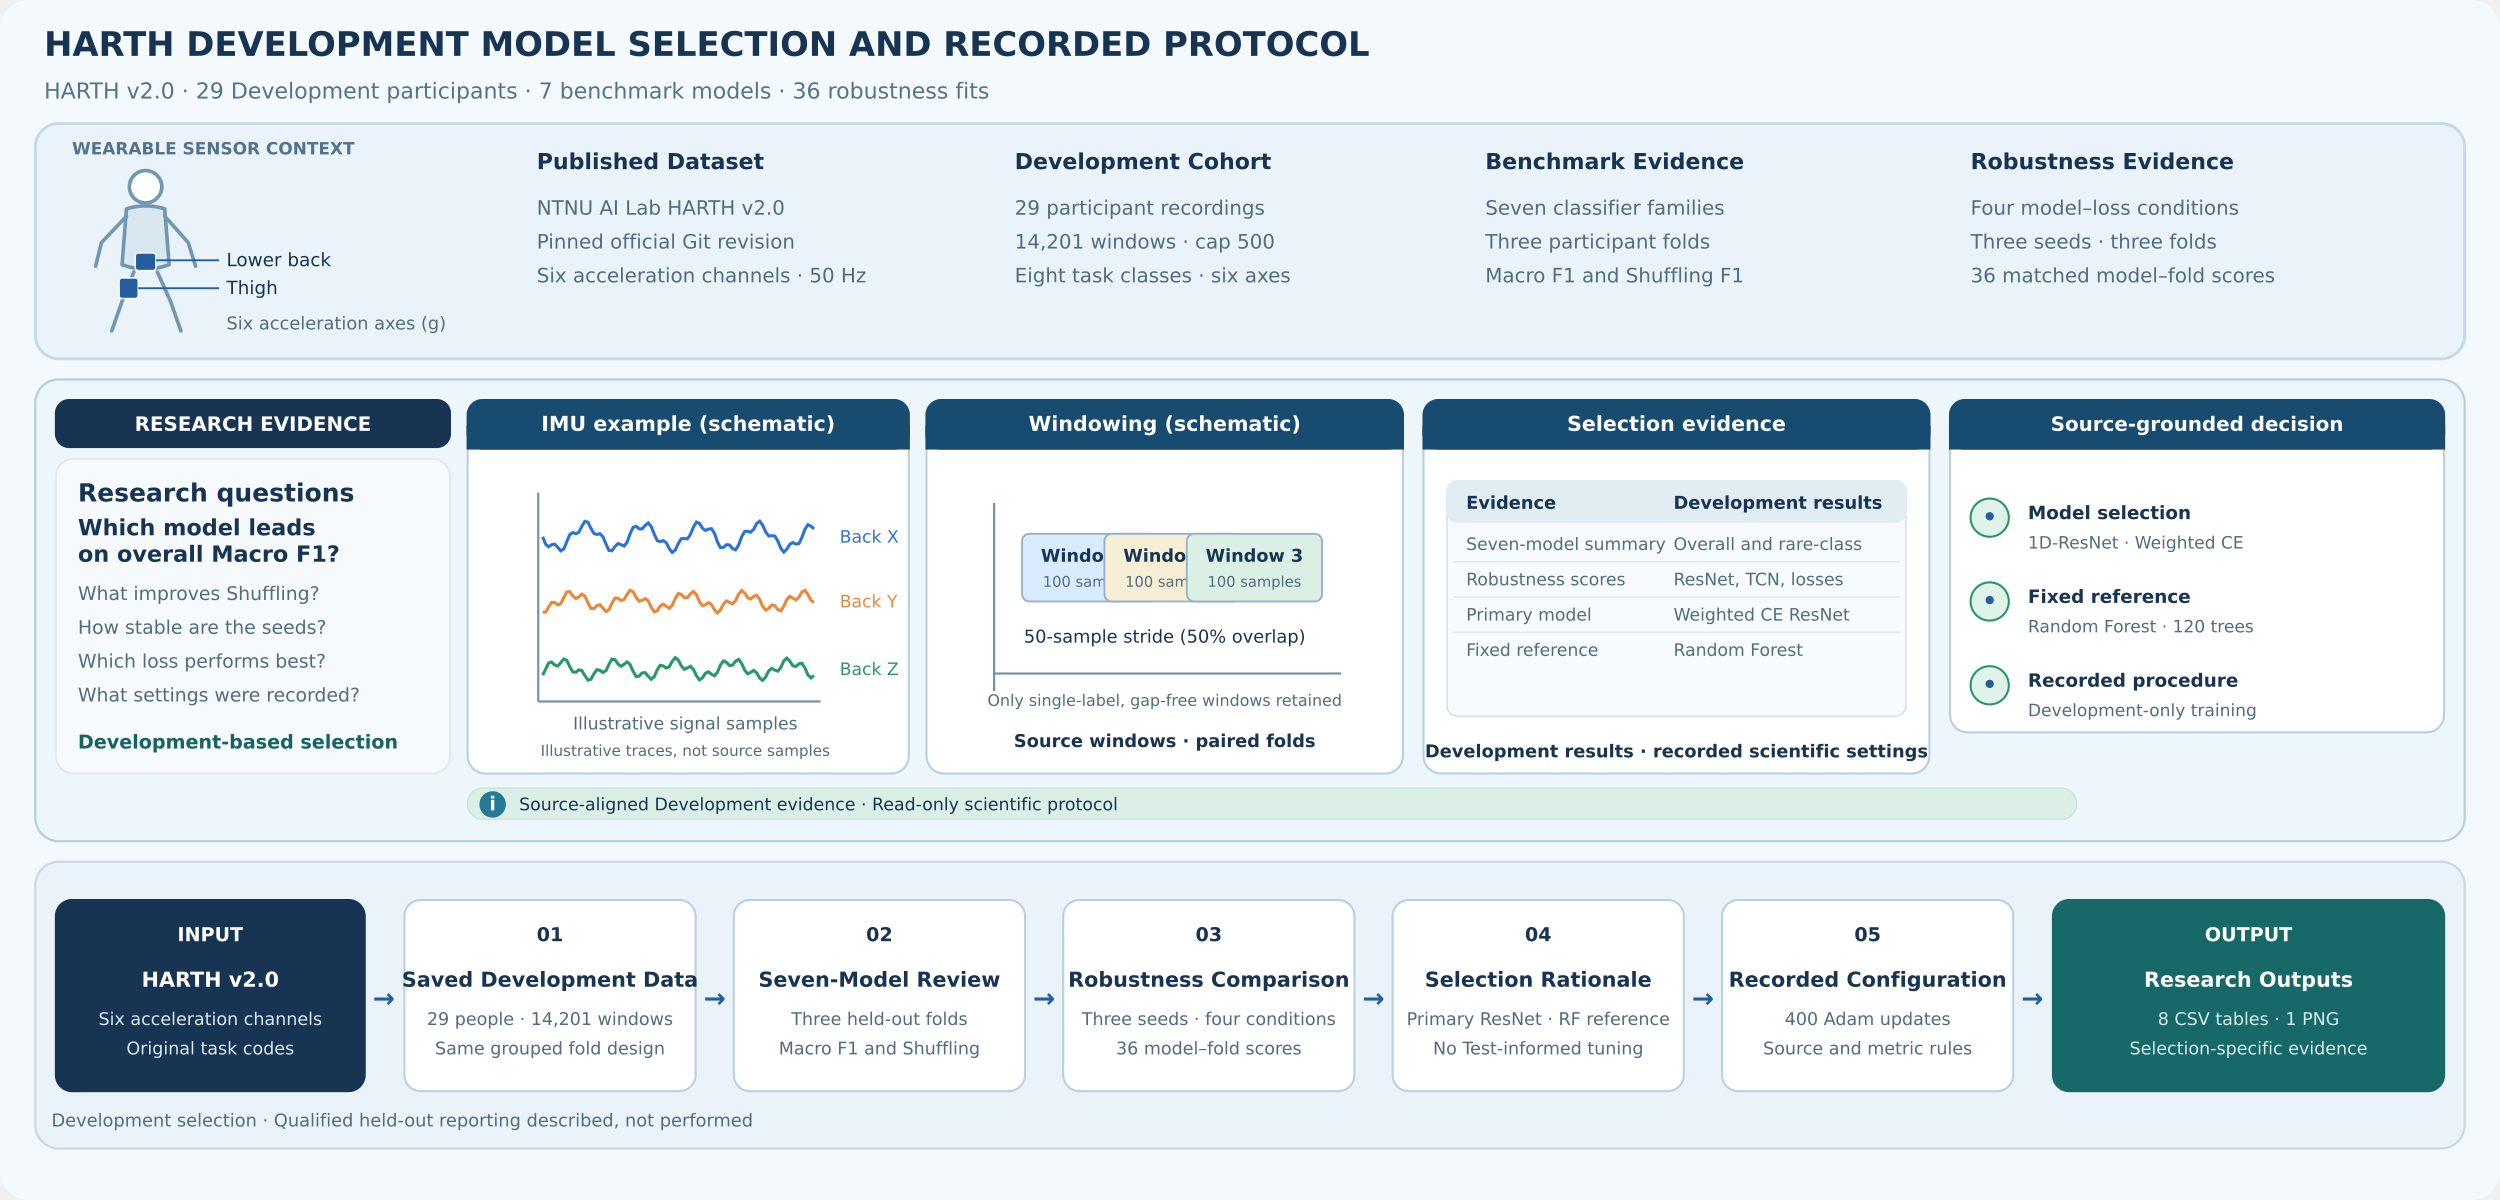
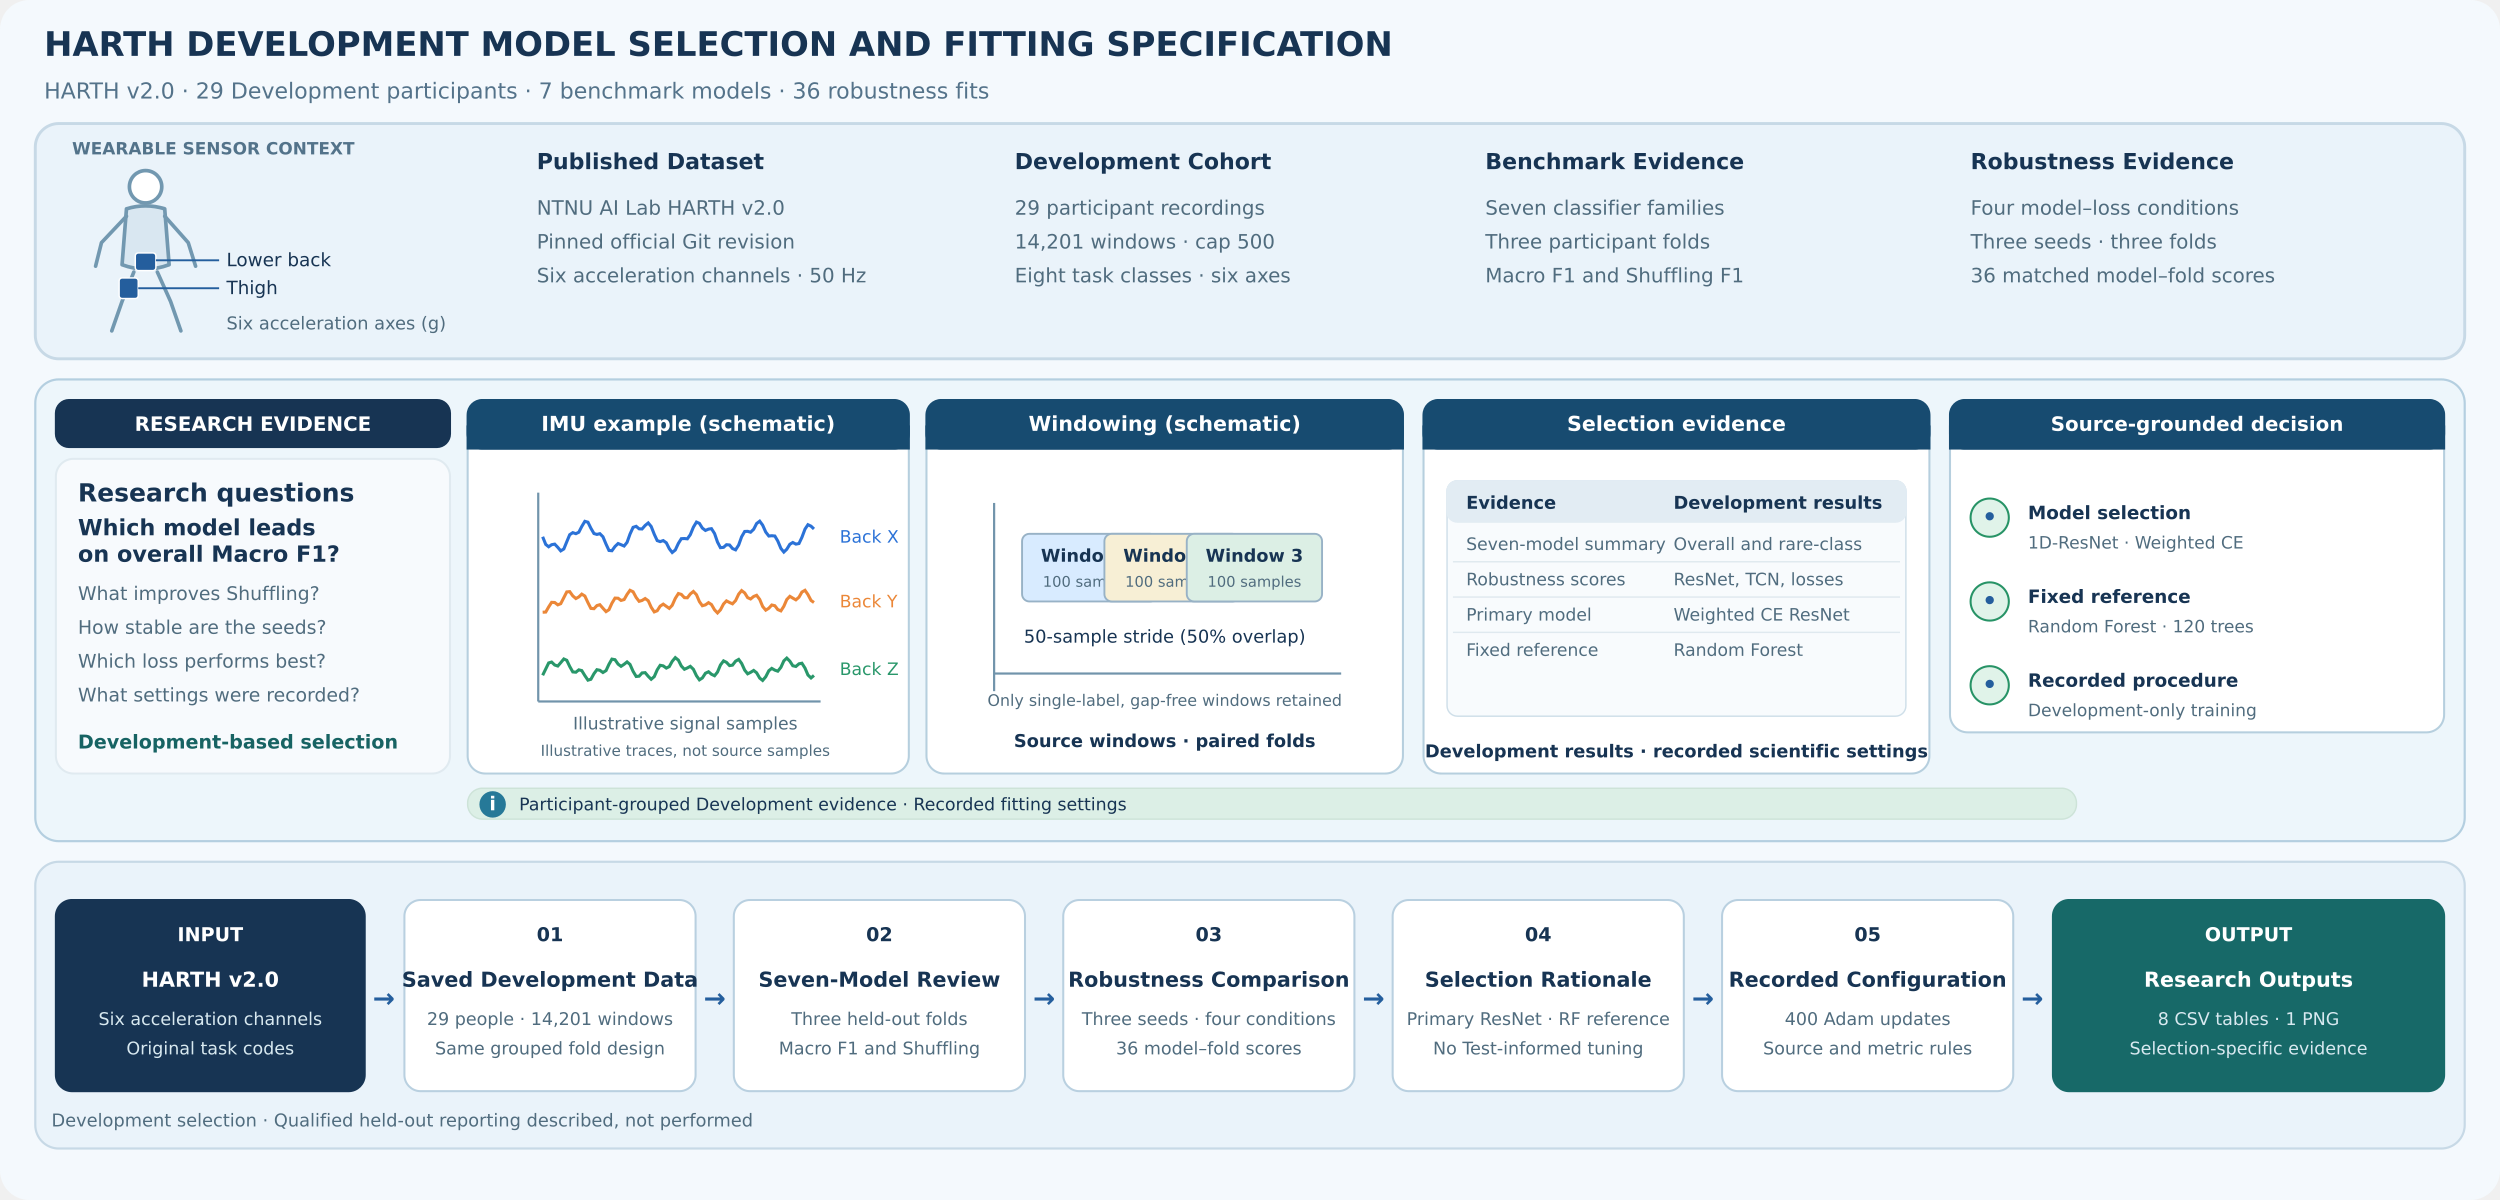
<svg xmlns="http://www.w3.org/2000/svg" width="1700" height="816" viewBox="0 0 1700 816" role="img" aria-labelledby="title desc">
  <rect x="0" y="0" width="1700" height="816" rx="20" fill="#F4F9FD" stroke="#F4F9FD" stroke-width="0" />
  <g font-family="DejaVu Sans, Arial, sans-serif">
-     <text x="30" y="38" font-size="23" font-weight="700" fill="#173453">HARTH DEVELOPMENT MODEL SELECTION AND RECORDED PROTOCOL</text>
+     <text x="30" y="38" font-size="23" font-weight="700" fill="#173453">HARTH DEVELOPMENT MODEL SELECTION AND FITTING SPECIFICATION</text>
    <text x="30" y="67" font-size="15" fill="#54738A">HARTH v2.0 · 29 Development participants · 7 benchmark models · 36 robustness fits</text>
    <rect x="24" y="84" width="1652" height="160" rx="16" fill="#EAF3FA" stroke="#C7D9E6" stroke-width="2" />
    <text x="49" y="105" font-size="11.5" font-weight="700" fill="#53738A">WEARABLE SENSOR CONTEXT</text>
    <g fill="none" stroke="#7298B0" stroke-width="2.5" stroke-linejoin="round" stroke-linecap="round">
      <circle cx="99" cy="127" r="11" fill="#FFFFFF" />
      <path d="M86 142 Q99 138 112 142 L115 180 Q99 186 83 180 Z" fill="#D9E7F1" />
      <path d="M86 147 L69 165 L65 181 M112 147 L128 165 L133 181 M91 185 L83 205 L76 225 M107 185 L116 205 L123 225" />
    </g>
    <rect x="92" y="172" width="14" height="12" rx="2" fill="#245E9D" stroke="#FFFFFF" stroke-width="1" />
    <rect x="81" y="189" width="13" height="14" rx="2" fill="#245E9D" stroke="#FFFFFF" stroke-width="1" />
    <line x1="106" y1="177" x2="149" y2="177" stroke="#245E9D" stroke-width="1.3" />
    <line x1="94" y1="196" x2="149" y2="196" stroke="#245E9D" stroke-width="1.3" />
    <text x="154" y="181" font-size="12.5" fill="#173453">Lower back</text>
    <text x="154" y="200" font-size="12.5" fill="#173453">Thigh</text>
    <text x="154" y="224" font-size="12.1" fill="#506C7E">Six acceleration axes (g)</text>
    <text x="365" y="115" font-size="15" font-weight="700" fill="#173453">Published Dataset</text>
    <text x="365" y="146" font-size="13.5" fill="#506C7E">NTNU AI Lab HARTH v2.0</text>
    <text x="365" y="169" font-size="13.5" fill="#506C7E">Pinned official Git revision</text>
    <text x="365" y="192" font-size="13.5" fill="#506C7E">Six acceleration channels · 50 Hz</text>
    <text x="690" y="115" font-size="15" font-weight="700" fill="#173453">Development Cohort</text>
    <text x="690" y="146" font-size="13.5" fill="#506C7E">29 participant recordings</text>
    <text x="690" y="169" font-size="13.5" fill="#506C7E">14,201 windows · cap 500</text>
    <text x="690" y="192" font-size="13.5" fill="#506C7E">Eight task classes · six axes</text>
    <text x="1010" y="115" font-size="15" font-weight="700" fill="#173453">Benchmark Evidence</text>
    <text x="1010" y="146" font-size="13.5" fill="#506C7E">Seven classifier families</text>
    <text x="1010" y="169" font-size="13.5" fill="#506C7E">Three participant folds</text>
    <text x="1010" y="192" font-size="13.5" fill="#506C7E">Macro F1 and Shuffling F1</text>
    <text x="1340" y="115" font-size="15" font-weight="700" fill="#173453">Robustness Evidence</text>
    <text x="1340" y="146" font-size="13.5" fill="#506C7E">Four model–loss conditions</text>
    <text x="1340" y="169" font-size="13.5" fill="#506C7E">Three seeds · three folds</text>
    <text x="1340" y="192" font-size="13.5" fill="#506C7E">36 matched model–fold scores</text>
    <rect x="24" y="258" width="1652" height="314" rx="16" fill="#EDF6FB" stroke="#B4CFE0" stroke-width="1.5" />
    <rect x="38" y="272" width="268" height="32" rx="9" fill="#173453" stroke="#173453" stroke-width="1.4" />
    <text x="172" y="293" font-size="13.5" font-weight="700" fill="#FFFFFF" text-anchor="middle">RESEARCH EVIDENCE</text>
    <rect x="38" y="312" width="268" height="214" rx="12" fill="#F7FAFD" stroke="#E0EAF0" stroke-width="1.4" />
    <text x="53" y="341" font-size="17" font-weight="700" fill="#173453">Research questions</text>
    <text x="53" y="364" font-size="15.2" font-weight="700" fill="#173453">Which model leads</text>
    <text x="53" y="382" font-size="15.2" font-weight="700" fill="#173453">on overall Macro F1?</text>
    <text x="53" y="408" font-size="12.8" fill="#506C7E">What improves Shuffling?</text>
    <text x="53" y="431" font-size="12.8" fill="#506C7E">How stable are the seeds?</text>
    <text x="53" y="454" font-size="12.8" fill="#506C7E">Which loss performs best?</text>
    <text x="53" y="477" font-size="12.8" fill="#506C7E">What settings were recorded?</text>
    <text x="53" y="509" font-size="13" font-weight="700" fill="#176363">Development-based selection</text>
    <rect x="318" y="272" width="300" height="254" rx="12" fill="#FFFFFF" stroke="#B6CFDE" stroke-width="1.4" />
    <rect x="318" y="272" width="300" height="33" rx="10" fill="#174B70" stroke="#174B70" stroke-width="1.4" />
    <rect x="318" y="290" width="300" height="15" rx="0" fill="#174B70" stroke="#174B70" stroke-width="1.4" />
    <text x="468" y="293" font-size="14" font-weight="700" fill="#FFFFFF" text-anchor="middle">IMU example (schematic)</text>
    <rect x="630" y="272" width="324" height="254" rx="12" fill="#FFFFFF" stroke="#B6CFDE" stroke-width="1.4" />
    <rect x="630" y="272" width="324" height="33" rx="10" fill="#174B70" stroke="#174B70" stroke-width="1.4" />
    <rect x="630" y="290" width="324" height="15" rx="0" fill="#174B70" stroke="#174B70" stroke-width="1.4" />
    <text x="792" y="293" font-size="14" font-weight="700" fill="#FFFFFF" text-anchor="middle">Windowing (schematic)</text>
    <rect x="968" y="272" width="344" height="254" rx="12" fill="#FFFFFF" stroke="#B6CFDE" stroke-width="1.4" />
    <rect x="968" y="272" width="344" height="33" rx="10" fill="#174B70" stroke="#174B70" stroke-width="1.4" />
    <rect x="968" y="290" width="344" height="15" rx="0" fill="#174B70" stroke="#174B70" stroke-width="1.4" />
    <text x="1140" y="293" font-size="14" font-weight="700" fill="#FFFFFF" text-anchor="middle">Selection evidence</text>
    <rect x="1326" y="272" width="336" height="226" rx="12" fill="#FFFFFF" stroke="#B6CFDE" stroke-width="1.4" />
    <rect x="1326" y="272" width="336" height="33" rx="10" fill="#174B70" stroke="#174B70" stroke-width="1.4" />
    <rect x="1326" y="290" width="336" height="15" rx="0" fill="#174B70" stroke="#174B70" stroke-width="1.4" />
    <text x="1494" y="293" font-size="13.5" font-weight="700" fill="#FFFFFF" text-anchor="middle">Source-grounded decision</text>
    <g transform="translate(16 0)">
      <line x1="350" y1="477" x2="542" y2="477" stroke="#7194ab" stroke-width="1.5" />
      <line x1="350" y1="335" x2="350" y2="477" stroke="#7194ab" stroke-width="1.5" />
      <path d="M353.0,365.0 L355.1,370.2 L357.1,371.8 L359.1,370.4 L361.2,370.0 L363.3,372.2 L365.3,374.6 L367.4,373.3 L369.4,368.4 L371.4,363.6 L373.5,362.2 L375.6,362.9 L377.6,361.9 L379.6,358.0 L381.7,354.5 L383.8,355.1 L385.8,359.2 L387.9,362.8 L389.9,363.4 L391.9,362.9 L394.0,365.0 L396.1,370.0 L398.1,374.3 L400.1,374.5 L402.2,371.6 L404.3,369.6 L406.3,370.4 L408.4,371.3 L410.4,368.8 L412.4,363.2 L414.5,358.6 L416.6,357.9 L418.6,359.6 L420.6,359.7 L422.7,357.3 L424.8,355.6 L426.8,358.0 L428.9,363.3 L430.9,367.6 L432.9,368.3 L435.0,367.6 L437.1,369.1 L439.1,373.1 L441.1,375.7 L443.2,374.0 L445.3,369.5 L447.3,366.3 L449.4,366.2 L451.4,366.4 L453.4,363.6 L455.5,358.5 L457.6,355.0 L459.6,355.9 L461.6,359.1 L463.7,360.7 L465.8,359.8 L467.8,359.5 L469.9,362.8 L471.9,368.6 L473.9,372.4 L476.0,372.2 L478.0,370.4 L480.1,370.6 L482.1,373.0 L484.2,373.9 L486.3,370.6 L488.3,365.0 L490.4,361.4 L492.4,361.3 L494.4,361.9 L496.5,359.9 L498.5,356.0 L500.6,354.4 L502.6,357.1 L504.7,361.8 L506.8,364.5 L508.8,364.3 L510.9,364.5 L512.9,367.9 L515.0,372.9 L517.0,375.4 L519.0,373.5 L521.1,370.1 L523.1,368.9 L525.2,370.0 L527.3,369.6 L529.3,365.4 L531.4,359.8 L533.4,356.8 L535.5,357.8 L537.5,359.7" stroke="#2B72D7" fill="none" stroke-width="2.1" />
      <text x="555" y="369" font-size="11.7" fill="#2B72D7">Back X</text>
      <path d="M353.0,416.3 L355.1,416.2 L357.1,412.7 L359.1,409.6 L361.2,409.7 L363.3,411.3 L365.3,410.5 L367.4,406.4 L369.4,402.5 L371.4,402.3 L373.5,405.2 L375.6,407.0 L377.6,405.9 L379.6,404.0 L381.7,405.3 L383.8,409.8 L385.8,413.7 L387.9,413.9 L389.9,411.8 L391.9,411.2 L394.0,413.6 L396.1,415.9 L398.1,414.6 L400.1,410.2 L402.2,406.7 L404.3,406.8 L406.3,408.3 L408.4,407.7 L410.4,404.2 L412.4,401.4 L414.5,402.4 L416.6,406.3 L418.6,408.9 L420.6,408.3 L422.7,407.0 L424.8,408.5 L426.8,412.9 L428.9,416.1 L430.9,415.3 L432.9,412.2 L435.0,410.8 L437.1,412.3 L439.1,413.7 L441.1,411.6 L443.2,406.9 L445.3,403.6 L447.3,404.2 L449.4,406.4 L451.4,406.5 L453.4,403.9 L455.5,402.2 L457.6,404.4 L459.6,409.1 L461.6,411.9 L463.7,411.3 L465.8,409.8 L467.8,411.1 L469.9,414.7 L471.9,416.8 L473.9,414.7 L476.0,410.7 L478.0,408.6 L480.1,409.7 L482.1,410.6 L484.2,408.4 L486.3,404.0 L488.3,401.6 L490.4,403.2 L492.4,406.4 L494.4,407.3 L496.5,405.6 L498.5,404.8 L500.6,407.6 L502.6,412.4 L504.7,414.9 L506.8,413.6 L508.8,411.4 L510.9,411.9 L512.9,414.5 L515.0,415.4 L517.0,412.3 L519.0,407.7 L521.1,405.5 L523.1,406.7 L525.2,407.9 L527.3,406.1 L529.3,402.6 L531.4,401.4 L533.4,404.3 L535.5,408.3 L537.5,409.7" stroke="#EB8738" fill="none" stroke-width="2.1" />
      <text x="555" y="413" font-size="11.7" fill="#EB8738">Back Y</text>
      <path d="M353.0,459.2 L355.1,454.9 L357.1,450.8 L359.1,450.2 L361.2,452.2 L363.3,452.9 L365.3,450.6 L367.4,448.1 L369.4,449.0 L371.4,453.2 L373.5,456.9 L375.6,457.1 L377.6,455.5 L379.6,456.0 L381.7,459.4 L383.8,462.5 L385.8,461.9 L387.9,458.1 L389.9,455.4 L391.9,455.8 L394.0,457.3 L396.1,456.0 L398.1,451.7 L400.1,448.2 L402.2,448.6 L404.3,451.6 L406.3,453.1 L408.4,451.7 L410.4,450.1 L412.4,451.8 L414.5,456.5 L416.6,460.0 L418.6,459.8 L420.6,457.6 L422.7,457.4 L424.8,459.9 L426.8,461.9 L428.9,460.1 L430.9,455.5 L432.9,452.4 L435.0,452.8 L437.1,454.3 L439.1,453.3 L441.1,449.7 L443.2,447.2 L445.3,448.9 L447.3,452.9 L449.4,455.1 L451.4,454.2 L453.4,453.1 L455.5,455.1 L457.6,459.5 L459.6,462.3 L461.6,461.0 L463.7,457.8 L465.8,456.8 L467.8,458.5 L469.9,459.5 L471.9,457.0 L473.9,452.2 L476.0,449.4 L478.0,450.4 L480.1,452.6 L482.1,452.3 L484.2,449.6 L486.3,448.4 L488.3,451.1 L490.4,455.7 L492.4,458.2 L494.4,457.2 L496.5,455.9 L498.5,457.5 L500.6,461.1 L502.6,462.7 L504.7,460.2 L506.8,456.1 L508.8,454.5 L510.9,455.7 L512.9,456.4 L515.0,453.8 L517.0,449.4 L519.0,447.5 L521.1,449.6 L523.1,452.7 L525.2,453.2 L527.3,451.4 L529.3,451.0 L531.4,454.3 L533.4,459.0 L535.5,461.0 L537.5,459.3" stroke="#29976A" fill="none" stroke-width="2.1" />
      <text x="555" y="459" font-size="11.7" fill="#29976A">Back Z</text>
      <text x="450" y="496" font-size="11.7" fill="#506C7E" text-anchor="middle">Illustrative signal samples</text>
      <text x="450" y="514" font-size="10.3" fill="#506C7E" text-anchor="middle">Illustrative traces, not source samples</text>
    </g>
    <line x1="676" y1="458" x2="912" y2="458" stroke="#7194ab" stroke-width="1.5" />
    <line x1="676" y1="342" x2="676" y2="470" stroke="#7194ab" stroke-width="1.5" />
    <rect x="695" y="363" width="92" height="46" rx="5" fill="#d8ebff" stroke="#98b2c6" stroke-width="1.3" />
    <text x="741" y="382" font-size="12" font-weight="700" fill="#173453" text-anchor="middle">Window 1</text>
    <text x="741" y="399" font-size="10" fill="#506C7E" text-anchor="middle">100 samples</text>
    <rect x="751" y="363" width="92" height="46" rx="5" fill="#f7efd5" stroke="#98b2c6" stroke-width="1.3" />
    <text x="797" y="382" font-size="12" font-weight="700" fill="#173453" text-anchor="middle">Window 2</text>
    <text x="797" y="399" font-size="10" fill="#506C7E" text-anchor="middle">100 samples</text>
    <rect x="807" y="363" width="92" height="46" rx="5" fill="#dcefe5" stroke="#98b2c6" stroke-width="1.3" />
    <text x="853" y="382" font-size="12" font-weight="700" fill="#173453" text-anchor="middle">Window 3</text>
    <text x="853" y="399" font-size="10" fill="#506C7E" text-anchor="middle">100 samples</text>
    <text x="792" y="437" font-size="12.1" fill="#173453" text-anchor="middle">50-sample stride (50% overlap)</text>
    <text x="792" y="480" font-size="10.8" fill="#506C7E" text-anchor="middle">Only single-label, gap-free windows retained</text>
    <text x="792" y="508" font-size="12.1" font-weight="700" fill="#173453" text-anchor="middle">Source windows · paired folds</text>
    <rect x="984" y="327" width="312" height="160" rx="7" fill="#F8FBFD" stroke="#CFDFE9" stroke-width="1" />
    <rect x="984" y="327" width="312" height="28" rx="7" fill="#E2ECF3" stroke="#E2ECF3" stroke-width="1" />
    <text x="997" y="346" font-size="12.1" font-weight="700" fill="#173453">Evidence</text>
    <text x="1138" y="346" font-size="12.1" font-weight="700" fill="#173453">Development results</text>
    <text x="997" y="374" font-size="11.7" fill="#506C7E">Seven-model summary</text>
    <text x="1138" y="374" font-size="11.7" fill="#506C7E">Overall and rare-class</text>
    <line x1="988" y1="382" x2="1292" y2="382" stroke="#DFE9EF" stroke-width="1" />
    <text x="997" y="398" font-size="11.7" fill="#506C7E">Robustness scores</text>
    <text x="1138" y="398" font-size="11.7" fill="#506C7E">ResNet, TCN, losses</text>
    <line x1="988" y1="406" x2="1292" y2="406" stroke="#DFE9EF" stroke-width="1" />
    <text x="997" y="422" font-size="11.7" fill="#506C7E">Primary model</text>
    <text x="1138" y="422" font-size="11.7" fill="#506C7E">Weighted CE ResNet</text>
    <line x1="988" y1="430" x2="1292" y2="430" stroke="#DFE9EF" stroke-width="1" />
    <text x="997" y="446" font-size="11.7" fill="#506C7E">Fixed reference</text>
    <text x="1138" y="446" font-size="11.7" fill="#506C7E">Random Forest</text>
    <text x="1140" y="515" font-size="12.1" font-weight="700" fill="#173453" text-anchor="middle">Development results · recorded scientific settings</text>
    <circle cx="1353" cy="352" r="13" fill="#E0F3E9" stroke="#279366" stroke-width="1.4" />
    <text x="1353" y="357" font-size="16" font-weight="700" fill="#245E9D" text-anchor="middle">•</text>
    <text x="1379" y="353" font-size="12.5" font-weight="700" fill="#173453">Model selection</text>
    <text x="1379" y="373" font-size="11.6" fill="#506C7E">1D-ResNet · Weighted CE</text>
    <circle cx="1353" cy="409" r="13" fill="#E0F3E9" stroke="#279366" stroke-width="1.4" />
    <text x="1353" y="414" font-size="16" font-weight="700" fill="#245E9D" text-anchor="middle">•</text>
    <text x="1379" y="410" font-size="12.5" font-weight="700" fill="#173453">Fixed reference</text>
    <text x="1379" y="430" font-size="11.6" fill="#506C7E">Random Forest · 120 trees</text>
    <circle cx="1353" cy="466" r="13" fill="#E0F3E9" stroke="#279366" stroke-width="1.4" />
    <text x="1353" y="471" font-size="16" font-weight="700" fill="#245E9D" text-anchor="middle">•</text>
    <text x="1379" y="467" font-size="12.5" font-weight="700" fill="#173453">Recorded procedure</text>
    <text x="1379" y="487" font-size="11.6" fill="#506C7E">Development-only training</text>
    <rect x="318" y="536" width="1094" height="21" rx="10" fill="#DCEFE6" stroke="#CDE3D8" stroke-width="1" />
    <circle cx="335" cy="547" r="9" fill="#267998" />
    <text x="335" y="551" font-size="13" font-weight="700" fill="#FFFFFF" text-anchor="middle">i</text>
-     <text x="353" y="551" font-size="11.8" fill="#173453">Source-aligned Development evidence · Read-only scientific protocol</text>
+     <text x="353" y="551" font-size="11.8" fill="#173453">Participant-grouped Development evidence · Recorded fitting settings</text>
    <rect x="24" y="586" width="1652" height="195" rx="16" fill="#EAF3FA" stroke="#C7D9E6" stroke-width="1.5" />
    <rect x="38" y="612" width="210" height="130" rx="11" fill="#173453" stroke="#173453" stroke-width="1.4" />
    <text x="143" y="640" font-size="13" font-weight="700" fill="#FFFFFF" text-anchor="middle">INPUT</text>
    <text x="143" y="671" font-size="14.1" font-weight="700" fill="#FFFFFF" text-anchor="middle">HARTH v2.0</text>
    <text x="143" y="697" font-size="11.9" fill="#D8E9F0" text-anchor="middle">Six acceleration channels</text>
    <text x="143" y="717" font-size="11.9" fill="#D8E9F0" text-anchor="middle">Original task codes</text>
    <text x="261" y="685" font-size="18" font-weight="700" fill="#245E9D" text-anchor="middle">→</text>
    <rect x="275" y="612" width="198" height="130" rx="11" fill="#FFFFFF" stroke="#B9D0E0" stroke-width="1.4" />
    <text x="374" y="640" font-size="13" font-weight="700" fill="#173453" text-anchor="middle">01</text>
    <text x="374" y="671" font-size="14.1" font-weight="700" fill="#173453" text-anchor="middle">Saved Development Data</text>
    <text x="374" y="697" font-size="11.9" fill="#506C7E" text-anchor="middle">29 people · 14,201 windows</text>
    <text x="374" y="717" font-size="11.9" fill="#506C7E" text-anchor="middle">Same grouped fold design</text>
    <text x="486" y="685" font-size="18" font-weight="700" fill="#245E9D" text-anchor="middle">→</text>
    <rect x="499" y="612" width="198" height="130" rx="11" fill="#FFFFFF" stroke="#B9D0E0" stroke-width="1.4" />
    <text x="598" y="640" font-size="13" font-weight="700" fill="#173453" text-anchor="middle">02</text>
    <text x="598" y="671" font-size="14.1" font-weight="700" fill="#173453" text-anchor="middle">Seven-Model Review</text>
    <text x="598" y="697" font-size="11.9" fill="#506C7E" text-anchor="middle">Three held-out folds</text>
    <text x="598" y="717" font-size="11.9" fill="#506C7E" text-anchor="middle">Macro F1 and Shuffling</text>
    <text x="710" y="685" font-size="18" font-weight="700" fill="#245E9D" text-anchor="middle">→</text>
    <rect x="723" y="612" width="198" height="130" rx="11" fill="#FFFFFF" stroke="#B9D0E0" stroke-width="1.4" />
    <text x="822" y="640" font-size="13" font-weight="700" fill="#173453" text-anchor="middle">03</text>
    <text x="822" y="671" font-size="14.1" font-weight="700" fill="#173453" text-anchor="middle">Robustness Comparison</text>
    <text x="822" y="697" font-size="11.9" fill="#506C7E" text-anchor="middle">Three seeds · four conditions</text>
    <text x="822" y="717" font-size="11.9" fill="#506C7E" text-anchor="middle">36 model–fold scores</text>
    <text x="934" y="685" font-size="18" font-weight="700" fill="#245E9D" text-anchor="middle">→</text>
    <rect x="947" y="612" width="198" height="130" rx="11" fill="#FFFFFF" stroke="#B9D0E0" stroke-width="1.4" />
    <text x="1046" y="640" font-size="13" font-weight="700" fill="#173453" text-anchor="middle">04</text>
    <text x="1046" y="671" font-size="14.1" font-weight="700" fill="#173453" text-anchor="middle">Selection Rationale</text>
    <text x="1046" y="697" font-size="11.9" fill="#506C7E" text-anchor="middle">Primary ResNet · RF reference</text>
    <text x="1046" y="717" font-size="11.9" fill="#506C7E" text-anchor="middle">No Test-informed tuning</text>
    <text x="1158" y="685" font-size="18" font-weight="700" fill="#245E9D" text-anchor="middle">→</text>
    <rect x="1171" y="612" width="198" height="130" rx="11" fill="#FFFFFF" stroke="#B9D0E0" stroke-width="1.4" />
    <text x="1270" y="640" font-size="13" font-weight="700" fill="#173453" text-anchor="middle">05</text>
    <text x="1270" y="671" font-size="14.1" font-weight="700" fill="#173453" text-anchor="middle">Recorded Configuration</text>
    <text x="1270" y="697" font-size="11.9" fill="#506C7E" text-anchor="middle">400 Adam updates</text>
    <text x="1270" y="717" font-size="11.9" fill="#506C7E" text-anchor="middle">Source and metric rules</text>
    <text x="1382" y="685" font-size="18" font-weight="700" fill="#245E9D" text-anchor="middle">→</text>
    <rect x="1396" y="612" width="266" height="130" rx="11" fill="#176968" stroke="#176968" stroke-width="1.4" />
    <text x="1529" y="640" font-size="13" font-weight="700" fill="#FFFFFF" text-anchor="middle">OUTPUT</text>
    <text x="1529" y="671" font-size="14.1" font-weight="700" fill="#FFFFFF" text-anchor="middle">Research Outputs</text>
    <text x="1529" y="697" font-size="11.9" fill="#D8E9F0" text-anchor="middle">8 CSV tables · 1 PNG</text>
    <text x="1529" y="717" font-size="11.9" fill="#D8E9F0" text-anchor="middle">Selection-specific evidence</text>
    <text x="35" y="766" font-size="12.1" fill="#506C7E">Development selection · Qualified held-out reporting described, not performed</text>
  </g>
</svg>
